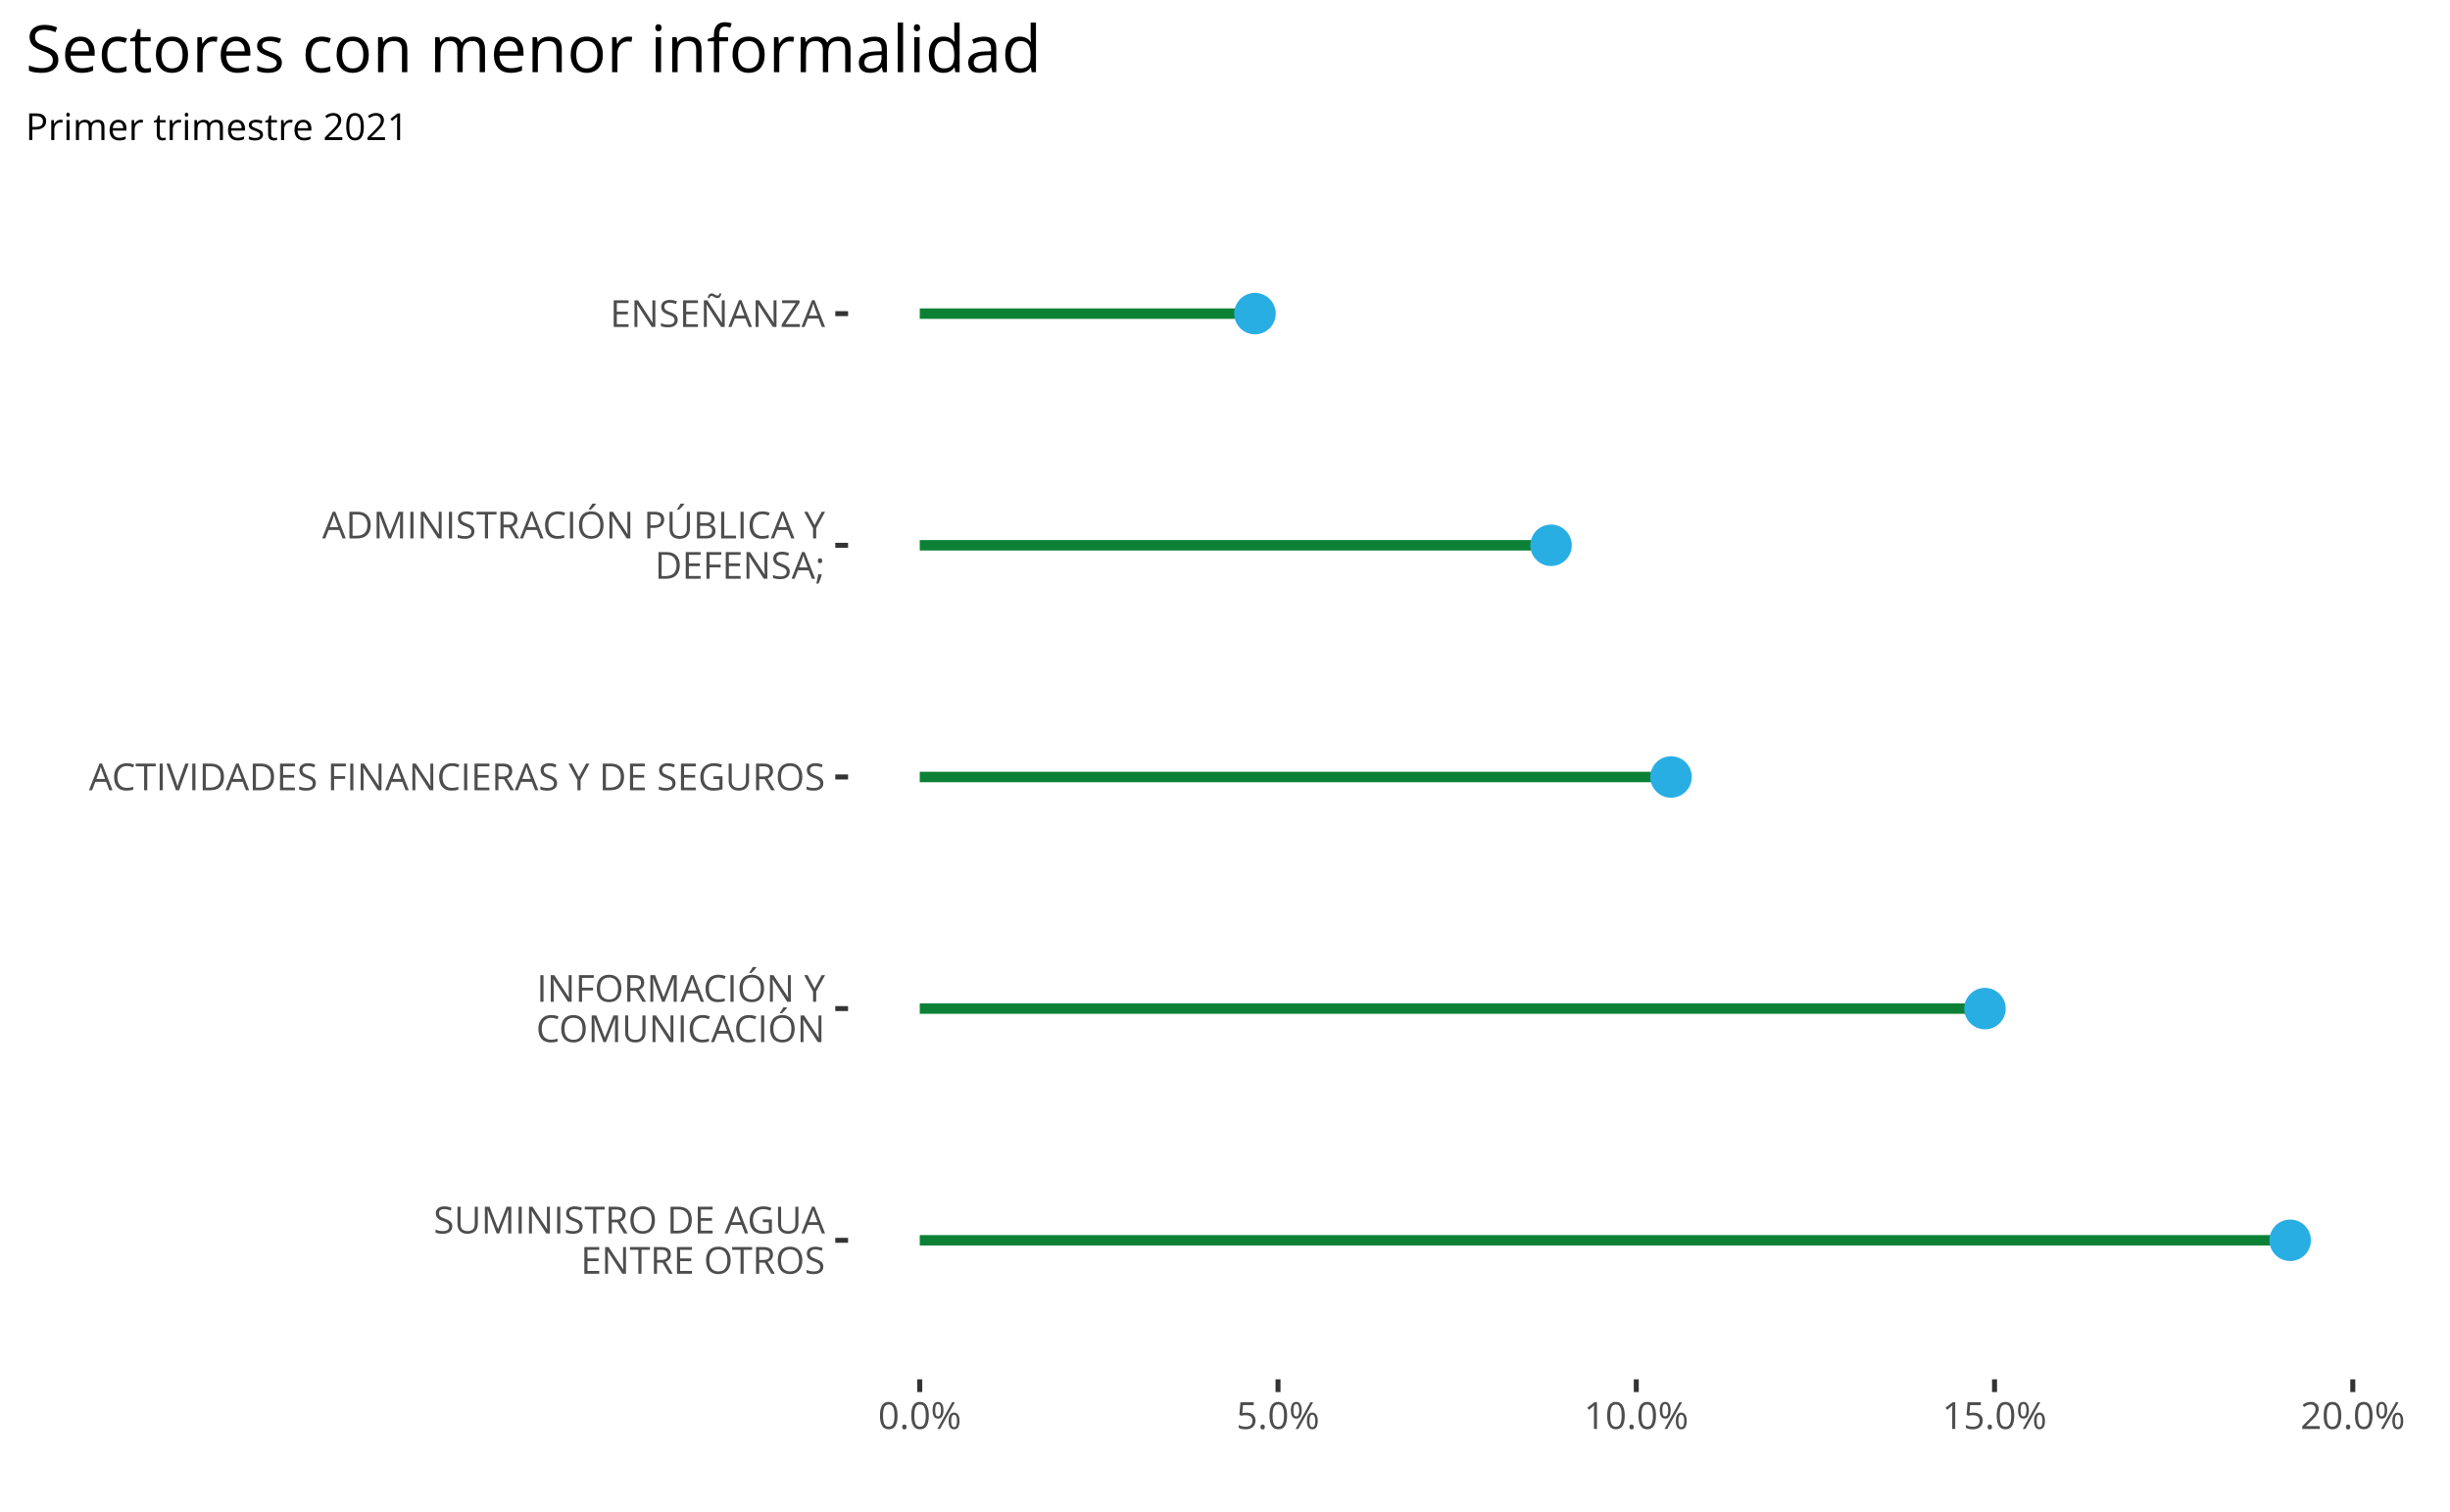
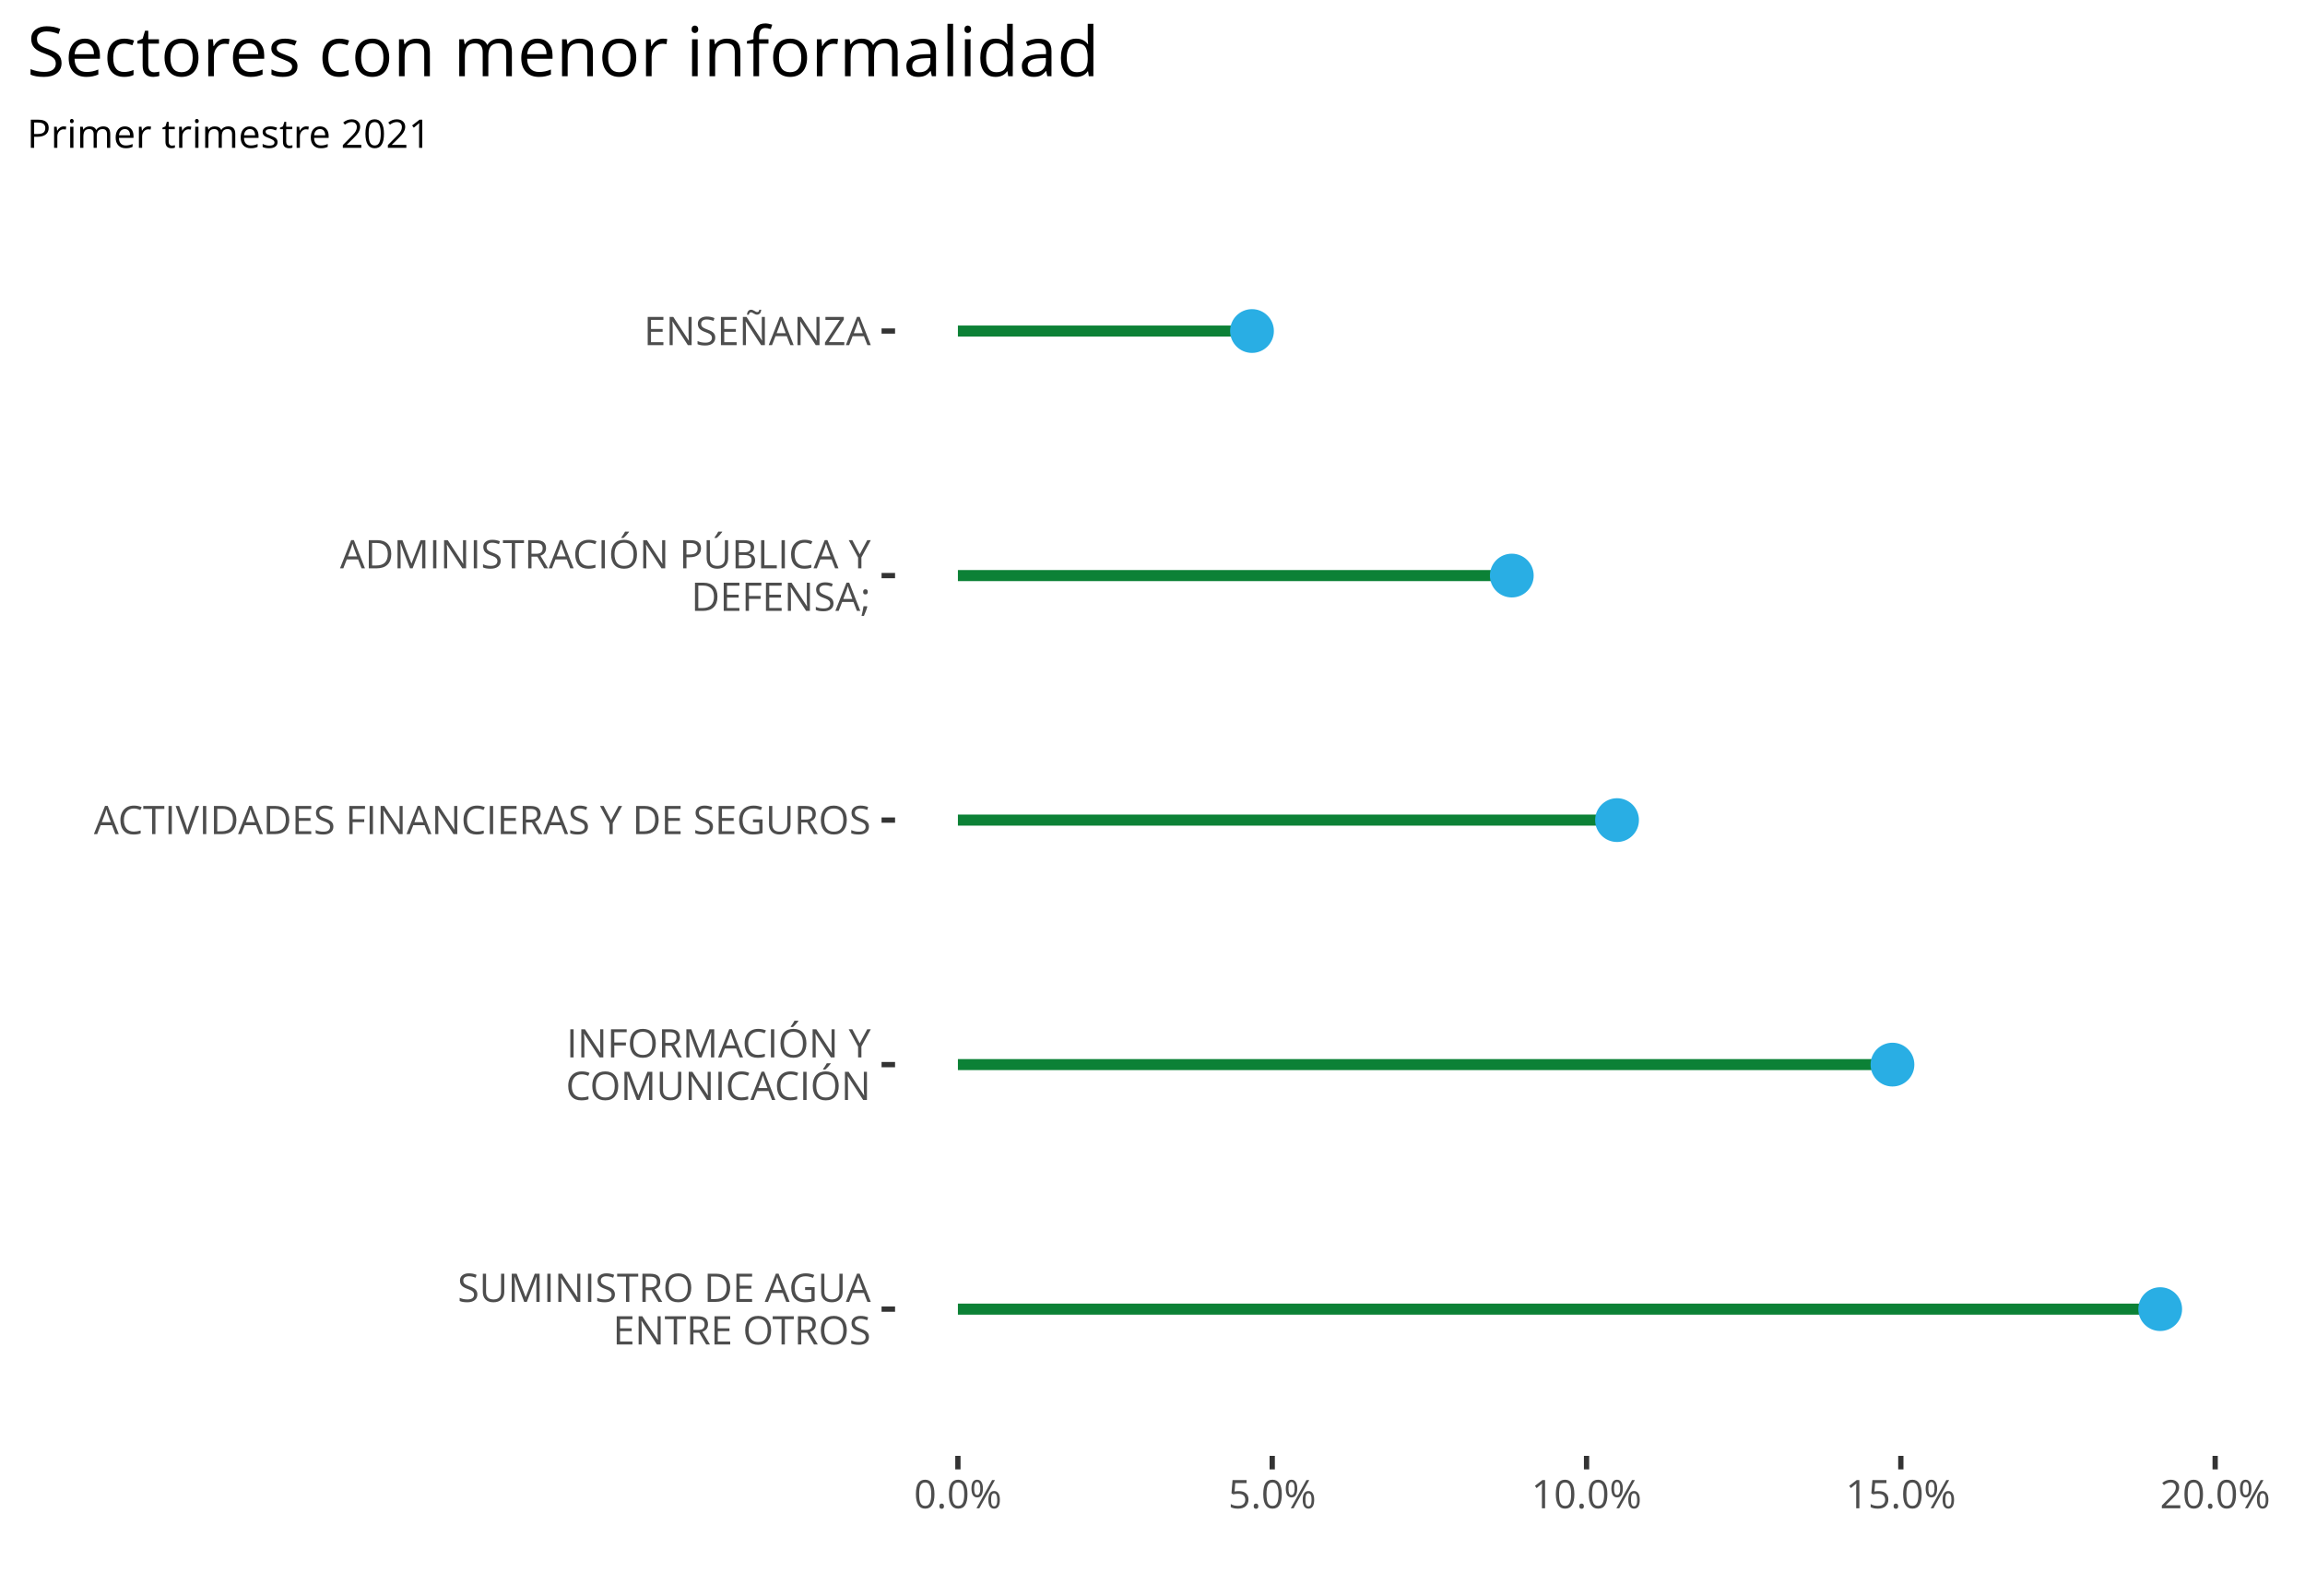
- <svg xmlns="http://www.w3.org/2000/svg" class="svglite" width="525.00pt" height="324.00pt" viewBox="0 0 525.00 324.00">
+ <svg xmlns="http://www.w3.org/2000/svg" class="svglite" width="468.00pt" height="324.00pt" viewBox="0 0 468.00 324.00">
  <defs>
    <style type="text/css">
    .svglite line, .svglite polyline, .svglite polygon, .svglite path, .svglite rect, .svglite circle {
      fill: none;
      stroke: #000000;
      stroke-linecap: round;
      stroke-linejoin: round;
      stroke-miterlimit: 10.00;
    }
  </style>
  </defs>
  <rect width="100%" height="100%" style="stroke: none; fill: #FFFFFF;" />
  <defs>
-     <clipPath id="cpMC4wMHw1MjUuMDB8MC4wMHwzMjQuMDA=">
-       <rect x="0.00" y="0.00" width="525.00" height="324.00" />
+     <clipPath id="cpMC4wMHw0NjguMDB8MC4wMHwzMjQuMDA=">
+       <rect x="0.00" y="0.00" width="468.00" height="324.00" />
    </clipPath>
  </defs>
-   <g clip-path="url(#cpMC4wMHw1MjUuMDB8MC4wMHwzMjQuMDA=)">
-     <rect x="0" y="0.00" width="525.00" height="324.00" style="stroke-width: 1.07; stroke: #FFFFFF; fill: #FFFFFF;" />
+   <g clip-path="url(#cpMC4wMHw0NjguMDB8MC4wMHwzMjQuMDA=)">
+     <rect x="0.00" y="0" width="468.00" height="324.00" style="stroke-width: 1.07; stroke: #FFFFFF; fill: #FFFFFF;" />
  </g>
  <defs>
-     <clipPath id="cpMTgxLjczfDUxOS41MnwzNy40M3wyOTUuNTk=">
-       <rect x="181.73" y="37.43" width="337.79" height="258.16" />
+     <clipPath id="cpMTgxLjczfDQ2Mi41MnwzNy40M3wyOTUuNTk=">
+       <rect x="181.73" y="37.43" width="280.79" height="258.16" />
    </clipPath>
  </defs>
-   <g clip-path="url(#cpMTgxLjczfDUxOS41MnwzNy40M3wyOTUuNTk=)">
-     <polyline points="235.47,295.59 235.47,37.43 " style="stroke-width: 0.53; stroke: #FFFFFF; stroke-linecap: butt;" />
-     <polyline points="312.24,295.59 312.24,37.43 " style="stroke-width: 0.53; stroke: #FFFFFF; stroke-linecap: butt;" />
-     <polyline points="389.01,295.59 389.01,37.43 " style="stroke-width: 0.53; stroke: #FFFFFF; stroke-linecap: butt;" />
-     <polyline points="465.78,295.59 465.78,37.43 " style="stroke-width: 0.53; stroke: #FFFFFF; stroke-linecap: butt;" />
-     <polyline points="181.73,265.80 519.52,265.80 " style="stroke-width: 1.07; stroke: #FFFFFF; stroke-linecap: butt;" />
-     <polyline points="181.73,216.15 519.52,216.15 " style="stroke-width: 1.07; stroke: #FFFFFF; stroke-linecap: butt;" />
-     <polyline points="181.73,166.51 519.52,166.51 " style="stroke-width: 1.07; stroke: #FFFFFF; stroke-linecap: butt;" />
-     <polyline points="181.73,116.86 519.52,116.86 " style="stroke-width: 1.07; stroke: #FFFFFF; stroke-linecap: butt;" />
-     <polyline points="181.73,67.21 519.52,67.21 " style="stroke-width: 1.07; stroke: #FFFFFF; stroke-linecap: butt;" />
-     <polyline points="197.09,295.59 197.09,37.43 " style="stroke-width: 1.07; stroke: #FFFFFF; stroke-linecap: butt;" />
-     <polyline points="273.86,295.59 273.86,37.43 " style="stroke-width: 1.07; stroke: #FFFFFF; stroke-linecap: butt;" />
-     <polyline points="350.63,295.59 350.63,37.43 " style="stroke-width: 1.07; stroke: #FFFFFF; stroke-linecap: butt;" />
-     <polyline points="427.40,295.59 427.40,37.43 " style="stroke-width: 1.07; stroke: #FFFFFF; stroke-linecap: butt;" />
-     <polyline points="504.17,295.59 504.17,37.43 " style="stroke-width: 1.07; stroke: #FFFFFF; stroke-linecap: butt;" />
-     <line x1="197.09" y1="67.21" x2="268.92" y2="67.21" style="stroke-width: 2.24; stroke: #0C8136; stroke-linecap: butt;" />
-     <line x1="197.09" y1="116.86" x2="332.37" y2="116.86" style="stroke-width: 2.24; stroke: #0C8136; stroke-linecap: butt;" />
-     <line x1="197.09" y1="166.51" x2="358.08" y2="166.51" style="stroke-width: 2.24; stroke: #0C8136; stroke-linecap: butt;" />
-     <line x1="197.09" y1="216.15" x2="425.35" y2="216.15" style="stroke-width: 2.24; stroke: #0C8136; stroke-linecap: butt;" />
-     <line x1="197.09" y1="265.80" x2="490.75" y2="265.80" style="stroke-width: 2.24; stroke: #0C8136; stroke-linecap: butt;" />
-     <circle cx="268.92" cy="67.21" r="4.09" style="stroke-width: 0.71; stroke: #29AEE4; fill: #29AEE4;" />
-     <circle cx="332.37" cy="116.86" r="4.09" style="stroke-width: 0.71; stroke: #29AEE4; fill: #29AEE4;" />
-     <circle cx="358.08" cy="166.51" r="4.09" style="stroke-width: 0.71; stroke: #29AEE4; fill: #29AEE4;" />
-     <circle cx="425.35" cy="216.15" r="4.09" style="stroke-width: 0.71; stroke: #29AEE4; fill: #29AEE4;" />
-     <circle cx="490.75" cy="265.80" r="4.09" style="stroke-width: 0.71; stroke: #29AEE4; fill: #29AEE4;" />
+   <g clip-path="url(#cpMTgxLjczfDQ2Mi41MnwzNy40M3wyOTUuNTk=)">
+     <polyline points="226.40,295.59 226.40,37.43 " style="stroke-width: 0.53; stroke: #FFFFFF; stroke-linecap: butt;" />
+     <polyline points="290.22,295.59 290.22,37.43 " style="stroke-width: 0.53; stroke: #FFFFFF; stroke-linecap: butt;" />
+     <polyline points="354.03,295.59 354.03,37.43 " style="stroke-width: 0.53; stroke: #FFFFFF; stroke-linecap: butt;" />
+     <polyline points="417.85,295.59 417.85,37.43 " style="stroke-width: 0.53; stroke: #FFFFFF; stroke-linecap: butt;" />
+     <polyline points="181.73,265.80 462.52,265.80 " style="stroke-width: 1.07; stroke: #FFFFFF; stroke-linecap: butt;" />
+     <polyline points="181.73,216.15 462.52,216.15 " style="stroke-width: 1.07; stroke: #FFFFFF; stroke-linecap: butt;" />
+     <polyline points="181.73,166.51 462.52,166.51 " style="stroke-width: 1.07; stroke: #FFFFFF; stroke-linecap: butt;" />
+     <polyline points="181.73,116.86 462.52,116.86 " style="stroke-width: 1.07; stroke: #FFFFFF; stroke-linecap: butt;" />
+     <polyline points="181.73,67.21 462.52,67.21 " style="stroke-width: 1.07; stroke: #FFFFFF; stroke-linecap: butt;" />
+     <polyline points="194.49,295.59 194.49,37.43 " style="stroke-width: 1.07; stroke: #FFFFFF; stroke-linecap: butt;" />
+     <polyline points="258.31,295.59 258.31,37.43 " style="stroke-width: 1.07; stroke: #FFFFFF; stroke-linecap: butt;" />
+     <polyline points="322.13,295.59 322.13,37.43 " style="stroke-width: 1.07; stroke: #FFFFFF; stroke-linecap: butt;" />
+     <polyline points="385.94,295.59 385.94,37.43 " style="stroke-width: 1.07; stroke: #FFFFFF; stroke-linecap: butt;" />
+     <polyline points="449.76,295.59 449.76,37.43 " style="stroke-width: 1.07; stroke: #FFFFFF; stroke-linecap: butt;" />
+     <line x1="194.49" y1="67.21" x2="254.20" y2="67.21" style="stroke-width: 2.24; stroke: #0C8136; stroke-linecap: butt;" />
+     <line x1="194.49" y1="116.86" x2="306.95" y2="116.86" style="stroke-width: 2.24; stroke: #0C8136; stroke-linecap: butt;" />
+     <line x1="194.49" y1="166.51" x2="328.32" y2="166.51" style="stroke-width: 2.24; stroke: #0C8136; stroke-linecap: butt;" />
+     <line x1="194.49" y1="216.15" x2="384.24" y2="216.15" style="stroke-width: 2.24; stroke: #0C8136; stroke-linecap: butt;" />
+     <line x1="194.49" y1="265.80" x2="438.60" y2="265.80" style="stroke-width: 2.24; stroke: #0C8136; stroke-linecap: butt;" />
+     <circle cx="254.20" cy="67.21" r="4.09" style="stroke-width: 0.71; stroke: #29AEE4; fill: #29AEE4;" />
+     <circle cx="306.95" cy="116.86" r="4.09" style="stroke-width: 0.71; stroke: #29AEE4; fill: #29AEE4;" />
+     <circle cx="328.32" cy="166.51" r="4.09" style="stroke-width: 0.71; stroke: #29AEE4; fill: #29AEE4;" />
+     <circle cx="384.24" cy="216.15" r="4.09" style="stroke-width: 0.71; stroke: #29AEE4; fill: #29AEE4;" />
+     <circle cx="438.60" cy="265.80" r="4.09" style="stroke-width: 0.71; stroke: #29AEE4; fill: #29AEE4;" />
  </g>
-   <g clip-path="url(#cpMC4wMHw1MjUuMDB8MC4wMHwzMjQuMDA=)">
+   <g clip-path="url(#cpMC4wMHw0NjguMDB8MC4wMHwzMjQuMDA=)">
    <text x="176.80" y="264.33" text-anchor="end" style="font-size: 8.00px; fill: #4D4D4D; font-family: Open Sans;" textLength="86.23px" lengthAdjust="spacingAndGlyphs">SUMINISTRO DE AGUA </text>
    <text x="176.80" y="272.97" text-anchor="end" style="font-size: 8.00px; fill: #4D4D4D; font-family: Open Sans;" textLength="52.61px" lengthAdjust="spacingAndGlyphs">ENTRE OTROS</text>
    <text x="176.80" y="214.69" text-anchor="end" style="font-size: 8.00px; fill: #4D4D4D; font-family: Open Sans;" textLength="64.03px" lengthAdjust="spacingAndGlyphs">INFORMACIÓN Y </text>
    <text x="176.80" y="223.33" text-anchor="end" style="font-size: 8.00px; fill: #4D4D4D; font-family: Open Sans;" textLength="62.24px" lengthAdjust="spacingAndGlyphs">COMUNICACIÓN</text>
    <text x="176.80" y="169.36" text-anchor="end" style="font-size: 8.00px; fill: #4D4D4D; font-family: Open Sans;" textLength="158.08px" lengthAdjust="spacingAndGlyphs">ACTIVIDADES FINANCIERAS Y DE SEGUROS</text>
    <text x="176.80" y="115.39" text-anchor="end" style="font-size: 8.00px; fill: #4D4D4D; font-family: Open Sans;" textLength="112.10px" lengthAdjust="spacingAndGlyphs">ADMINISTRACIÓN PÚBLICA Y  </text>
    <text x="176.80" y="124.03" text-anchor="end" style="font-size: 8.00px; fill: #4D4D4D; font-family: Open Sans;" textLength="36.48px" lengthAdjust="spacingAndGlyphs">DEFENSA;</text>
    <text x="176.80" y="70.07" text-anchor="end" style="font-size: 8.00px; fill: #4D4D4D; font-family: Open Sans;" textLength="46.08px" lengthAdjust="spacingAndGlyphs">ENSEÑANZA</text>
    <polyline points="178.99,265.80 181.73,265.80 " style="stroke-width: 1.07; stroke: #333333; stroke-linecap: butt;" />
    <polyline points="178.99,216.15 181.73,216.15 " style="stroke-width: 1.07; stroke: #333333; stroke-linecap: butt;" />
    <polyline points="178.99,166.51 181.73,166.51 " style="stroke-width: 1.07; stroke: #333333; stroke-linecap: butt;" />
    <polyline points="178.99,116.86 181.73,116.86 " style="stroke-width: 1.07; stroke: #333333; stroke-linecap: butt;" />
    <polyline points="178.99,67.21 181.73,67.21 " style="stroke-width: 1.07; stroke: #333333; stroke-linecap: butt;" />
-     <polyline points="197.09,298.33 197.09,295.59 " style="stroke-width: 1.07; stroke: #333333; stroke-linecap: butt;" />
-     <polyline points="273.86,298.33 273.86,295.59 " style="stroke-width: 1.07; stroke: #333333; stroke-linecap: butt;" />
-     <polyline points="350.63,298.33 350.63,295.59 " style="stroke-width: 1.07; stroke: #333333; stroke-linecap: butt;" />
-     <polyline points="427.40,298.33 427.40,295.59 " style="stroke-width: 1.07; stroke: #333333; stroke-linecap: butt;" />
-     <polyline points="504.17,298.33 504.17,295.59 " style="stroke-width: 1.07; stroke: #333333; stroke-linecap: butt;" />
-     <text x="197.09" y="306.23" text-anchor="middle" style="font-size: 8.00px; fill: #4D4D4D; font-family: Open Sans;" textLength="17.86px" lengthAdjust="spacingAndGlyphs">0.0%</text>
-     <text x="273.86" y="306.23" text-anchor="middle" style="font-size: 8.00px; fill: #4D4D4D; font-family: Open Sans;" textLength="17.86px" lengthAdjust="spacingAndGlyphs">5.0%</text>
-     <text x="350.63" y="306.23" text-anchor="middle" style="font-size: 8.00px; fill: #4D4D4D; font-family: Open Sans;" textLength="22.44px" lengthAdjust="spacingAndGlyphs">10.0%</text>
-     <text x="427.40" y="306.23" text-anchor="middle" style="font-size: 8.00px; fill: #4D4D4D; font-family: Open Sans;" textLength="22.44px" lengthAdjust="spacingAndGlyphs">15.0%</text>
-     <text x="504.17" y="306.23" text-anchor="middle" style="font-size: 8.00px; fill: #4D4D4D; font-family: Open Sans;" textLength="22.44px" lengthAdjust="spacingAndGlyphs">20.0%</text>
+     <polyline points="194.49,298.33 194.49,295.59 " style="stroke-width: 1.07; stroke: #333333; stroke-linecap: butt;" />
+     <polyline points="258.31,298.33 258.31,295.59 " style="stroke-width: 1.07; stroke: #333333; stroke-linecap: butt;" />
+     <polyline points="322.13,298.33 322.13,295.59 " style="stroke-width: 1.07; stroke: #333333; stroke-linecap: butt;" />
+     <polyline points="385.94,298.33 385.94,295.59 " style="stroke-width: 1.07; stroke: #333333; stroke-linecap: butt;" />
+     <polyline points="449.76,298.33 449.76,295.59 " style="stroke-width: 1.07; stroke: #333333; stroke-linecap: butt;" />
+     <text x="194.49" y="306.23" text-anchor="middle" style="font-size: 8.00px; fill: #4D4D4D; font-family: Open Sans;" textLength="17.86px" lengthAdjust="spacingAndGlyphs">0.0%</text>
+     <text x="258.31" y="306.23" text-anchor="middle" style="font-size: 8.00px; fill: #4D4D4D; font-family: Open Sans;" textLength="17.86px" lengthAdjust="spacingAndGlyphs">5.0%</text>
+     <text x="322.13" y="306.23" text-anchor="middle" style="font-size: 8.00px; fill: #4D4D4D; font-family: Open Sans;" textLength="22.44px" lengthAdjust="spacingAndGlyphs">10.0%</text>
+     <text x="385.94" y="306.23" text-anchor="middle" style="font-size: 8.00px; fill: #4D4D4D; font-family: Open Sans;" textLength="22.44px" lengthAdjust="spacingAndGlyphs">15.0%</text>
+     <text x="449.76" y="306.23" text-anchor="middle" style="font-size: 8.00px; fill: #4D4D4D; font-family: Open Sans;" textLength="22.44px" lengthAdjust="spacingAndGlyphs">20.0%</text>
    <text x="5.48" y="30.02" style="font-size: 8.00px; font-family: Open Sans;" textLength="82.18px" lengthAdjust="spacingAndGlyphs">Primer trimestre 2021</text>
    <text x="5.48" y="15.47" style="font-size: 14.00px; font-family: Open Sans;" textLength="217.94px" lengthAdjust="spacingAndGlyphs">Sectores con menor informalidad</text>
  </g>
</svg>
